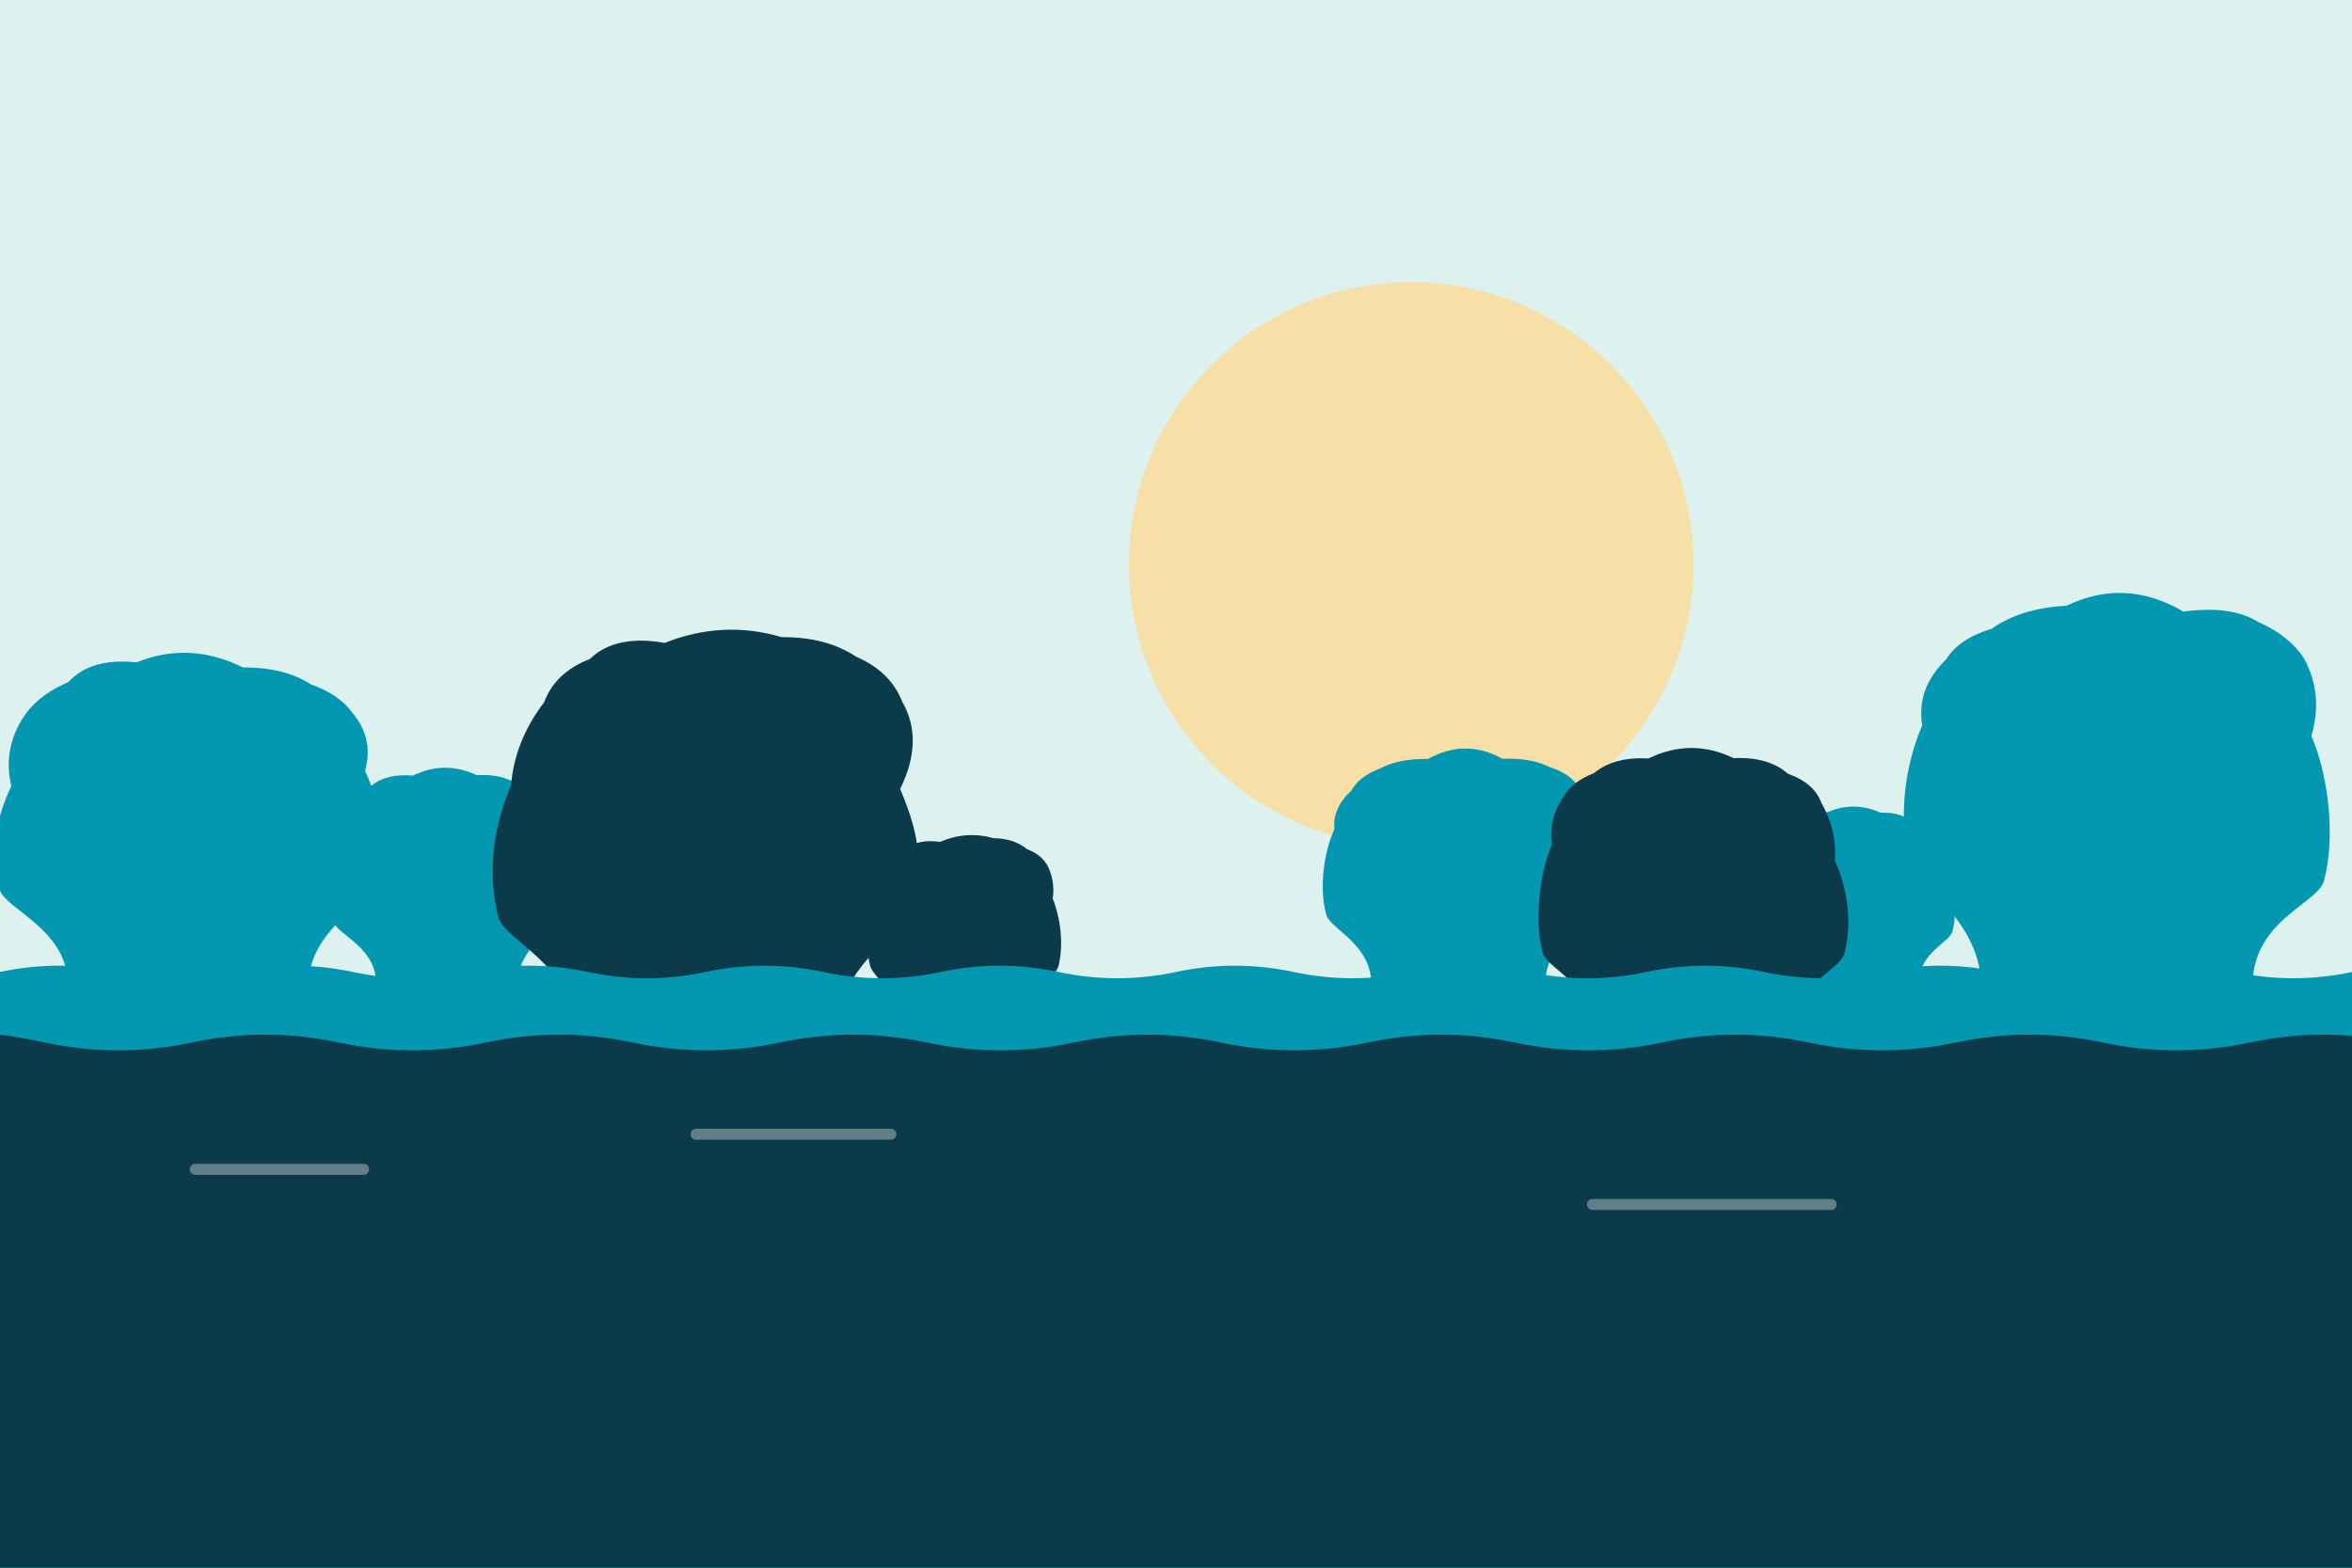
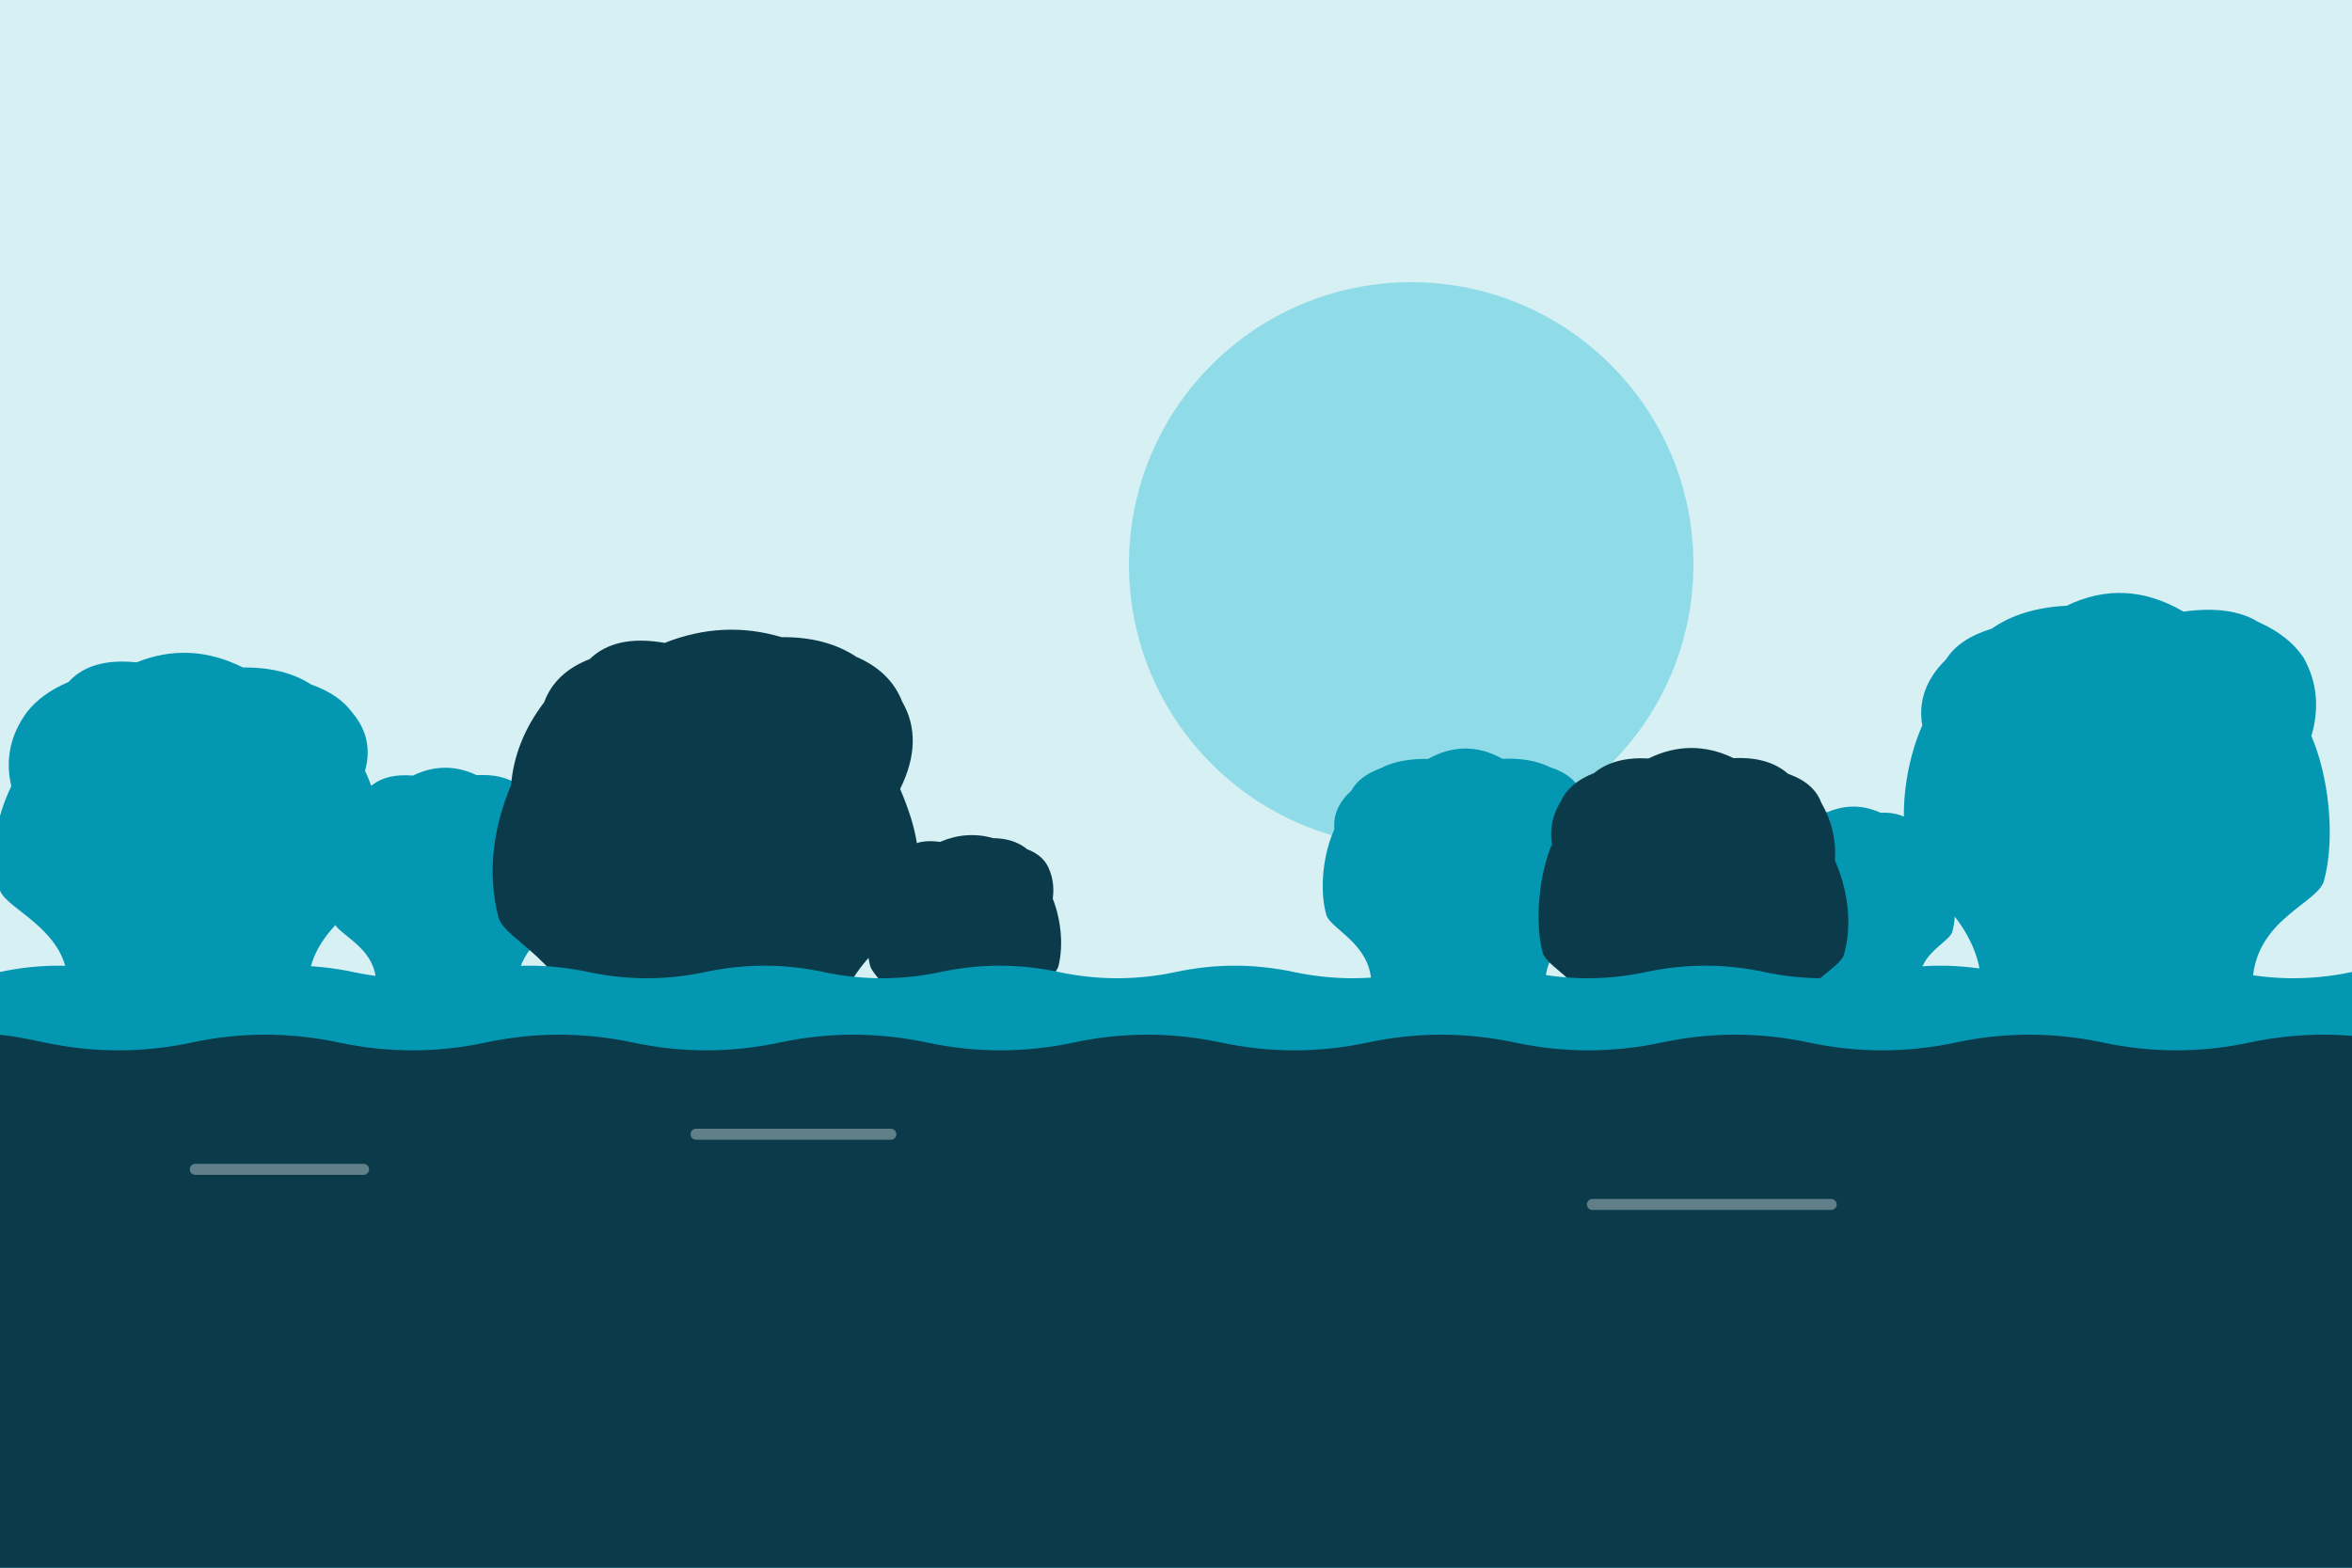
<svg xmlns="http://www.w3.org/2000/svg" viewBox="0 0 1200 800" width="1200" height="800">
  <defs>
-     <clipPath id="lsk4">
+     <clipPath id="lsk3">
      <rect width="1200" height="800" />
    </clipPath>
  </defs>
-   <g clip-path="url(#lsk4)">
-     <rect width="1200" height="800" fill="#DDF1EE" />
-     <circle cx="720" cy="288" r="144" fill="#F7DFA8" />
+   <g clip-path="url(#lsk3)">
+     <rect width="1200" height="800" fill="#D6F0F4" />
+     <circle cx="720" cy="288" r="144" fill="#8FDCE8" />
    <path d="M34.55 500C32.63 473.89 3.84 464.25 0 454.46C-5.76 434.88 -1.92 417.49 5.76 401.17Q0.99 380.75 13.78 363.36Q21.19 353.87 34.96 348.03Q46.22 335.57 69.68 338Q96.8 327.07 123.92 340.6Q145.08 340.45 158.64 349.25Q173.06 354.34 179.82 363.75Q190.85 376.87 186.24 393.38C193.92 409.7 197.76 430.78 192 450.37C188.16 460.16 159.37 473.89 157.45 500Z" fill="#0497B2" />
    <path d="M191.81 500C190.66 483.1 172.7 477.12 170.4 470.78C166.94 458.11 169.25 441.56 173.86 431Q170.46 420.35 177.13 411.81Q181.43 405.02 189.83 400.66Q197.45 394.66 210.66 395.79Q226.94 387.89 243.21 395.57Q256.03 394.82 264.04 400.26Q273.16 404.02 276.75 411.15Q284.62 421.29 282.14 433.4C286.75 443.96 289.06 454.68 285.6 467.35C283.3 473.69 265.34 483.1 264.19 500Z" fill="#0497B2" />
    <path d="M699.57 500C698.22 481.57 679.49 474.15 676.8 467.24C672.77 453.42 675.46 434.67 680.83 423.15Q679.75 412.36 689.44 403.48Q693.53 396.05 704.26 392.1Q714 387.01 728.57 387.3Q747.55 376.69 766.54 387.21Q781.12 386.63 790.84 391.51Q801.57 394.97 805.66 402.05Q811.61 412.88 807.17 425.57C812.54 437.09 815.23 449.95 811.2 463.77C808.51 470.68 789.78 481.57 788.43 500Z" fill="#0497B2" />
    <path d="M1010.69 500C1008.58 469.28 978.62 451.44 974.4 439.92C968.06 416.88 972.29 389.38 980.74 370.18Q977.58 351.49 992.89 336.5Q999.52 325.88 1016.18 320.83Q1031.3 310.26 1054.38 309.12Q1084.21 294.68 1114.04 312.12Q1138.22 308.74 1152.23 317.44Q1167.96 324.36 1175.53 336.02Q1185.54 354.33 1179.26 375.63C1187.71 394.83 1191.94 426.88 1185.6 449.92C1181.38 461.44 1151.42 469.28 1149.31 500Z" fill="#0497B2" />
    <path d="M916.91 500C915.95 486.18 901.92 482.19 900 477.01C897.12 466.64 899.04 456.08 902.88 447.44Q899.15 437.46 904.4 429.26Q907.56 422.8 914.99 419.01Q920.86 412.95 932.35 414.47Q945.91 408.63 959.47 414.74Q970.71 414.27 976.83 420.52Q985.18 422.87 987.41 428.94Q993.81 436.77 993.12 446.08C996.96 454.72 998.88 465.39 996 475.76C994.08 480.94 980.05 486.18 979.09 500Z" fill="#0497B2" />
    <path d="M293.05 524C290.94 491.74 258.62 480.61 254.4 468.51C248.06 444.32 252.29 420.83 260.74 400.67Q262.61 378.06 277.63 358.36Q283.21 343.2 300.93 336.3Q314 323.64 339.12 328.08Q368.95 316.25 398.78 325.15Q421.47 324.93 436.97 335.22Q454.3 342.69 460.27 358Q471.6 377.53 459.26 402.61C467.71 422.77 471.94 439.3 465.6 463.49C461.38 475.58 429.06 491.74 426.95 524Z" fill="#0B3B4A" />
    <path d="M460.67 524C459.71 508.52 445.92 498.91 444 493.1C441.12 481.49 443.04 474.54 446.88 464.87Q444.62 453.41 451.65 443.56Q455.01 437.13 462.24 433.19Q468.45 428.04 479.6 429.62Q493.16 423.84 506.72 427.71Q517.34 427.82 524.08 433.38Q531.69 436.26 534.67 442.2Q538.34 449.76 537.12 458.62C540.96 468.3 542.88 481.56 540 493.17C538.08 498.98 524.29 508.52 523.33 524Z" fill="#0B3B4A" />
    <path d="M813.11 524C811.57 502.07 790.27 494.79 787.2 486.56C782.59 470.11 785.66 444.64 791.81 430.93Q790 419 796.38 408.86Q800.77 399.33 813.32 394.49Q823.44 386.08 841.09 387.04Q862.79 376.43 884.49 386.89Q902.26 386.06 912.26 394.87Q925.48 399.52 929.2 409.55Q937.28 423.65 936.19 439.16C942.34 452.87 945.41 470.8 940.8 487.25C937.73 495.48 916.43 502.07 914.89 524Z" fill="#0B3B4A" />
    <path d="M0 800L0 496Q30 489.6 60 496T120 496Q150 489.6 180 496T240 496Q270 489.6 300 496T360 496Q390 489.6 420 496T480 496Q510 489.6 540 496T600 496Q630 489.6 660 496T720 496Q750 489.6 780 496T840 496Q870 489.6 900 496T960 496Q990 489.6 1020 496T1080 496Q1110 489.6 1140 496T1200 496Q1230 489.6 1260 496T1320 496L1320 800Z" fill="#0497B2" />
    <path d="M0 836L0 532Q-14.67 524 22.83 532T97.83 532Q135.33 524 172.83 532T247.83 532Q285.33 524 322.83 532T397.83 532Q435.33 524 472.83 532T547.83 532Q585.33 524 622.83 532T697.83 532Q735.33 524 772.83 532T847.83 532Q885.33 524 922.83 532T997.83 532Q1035.33 524 1072.83 532T1147.83 532Q1185.33 524 1222.83 532T1297.83 532L1350 836Z" fill="#0B3B4A" />
    <rect x="352.32" y="576" width="105" height="5.6" rx="2.8" fill="#FFFFFF" opacity="0.35" />
    <rect x="96.83" y="593.92" width="91.49" height="5.6" rx="2.8" fill="#FFFFFF" opacity="0.35" />
    <rect x="809.66" y="611.84" width="127.43" height="5.6" rx="2.8" fill="#FFFFFF" opacity="0.35" />
  </g>
</svg>
